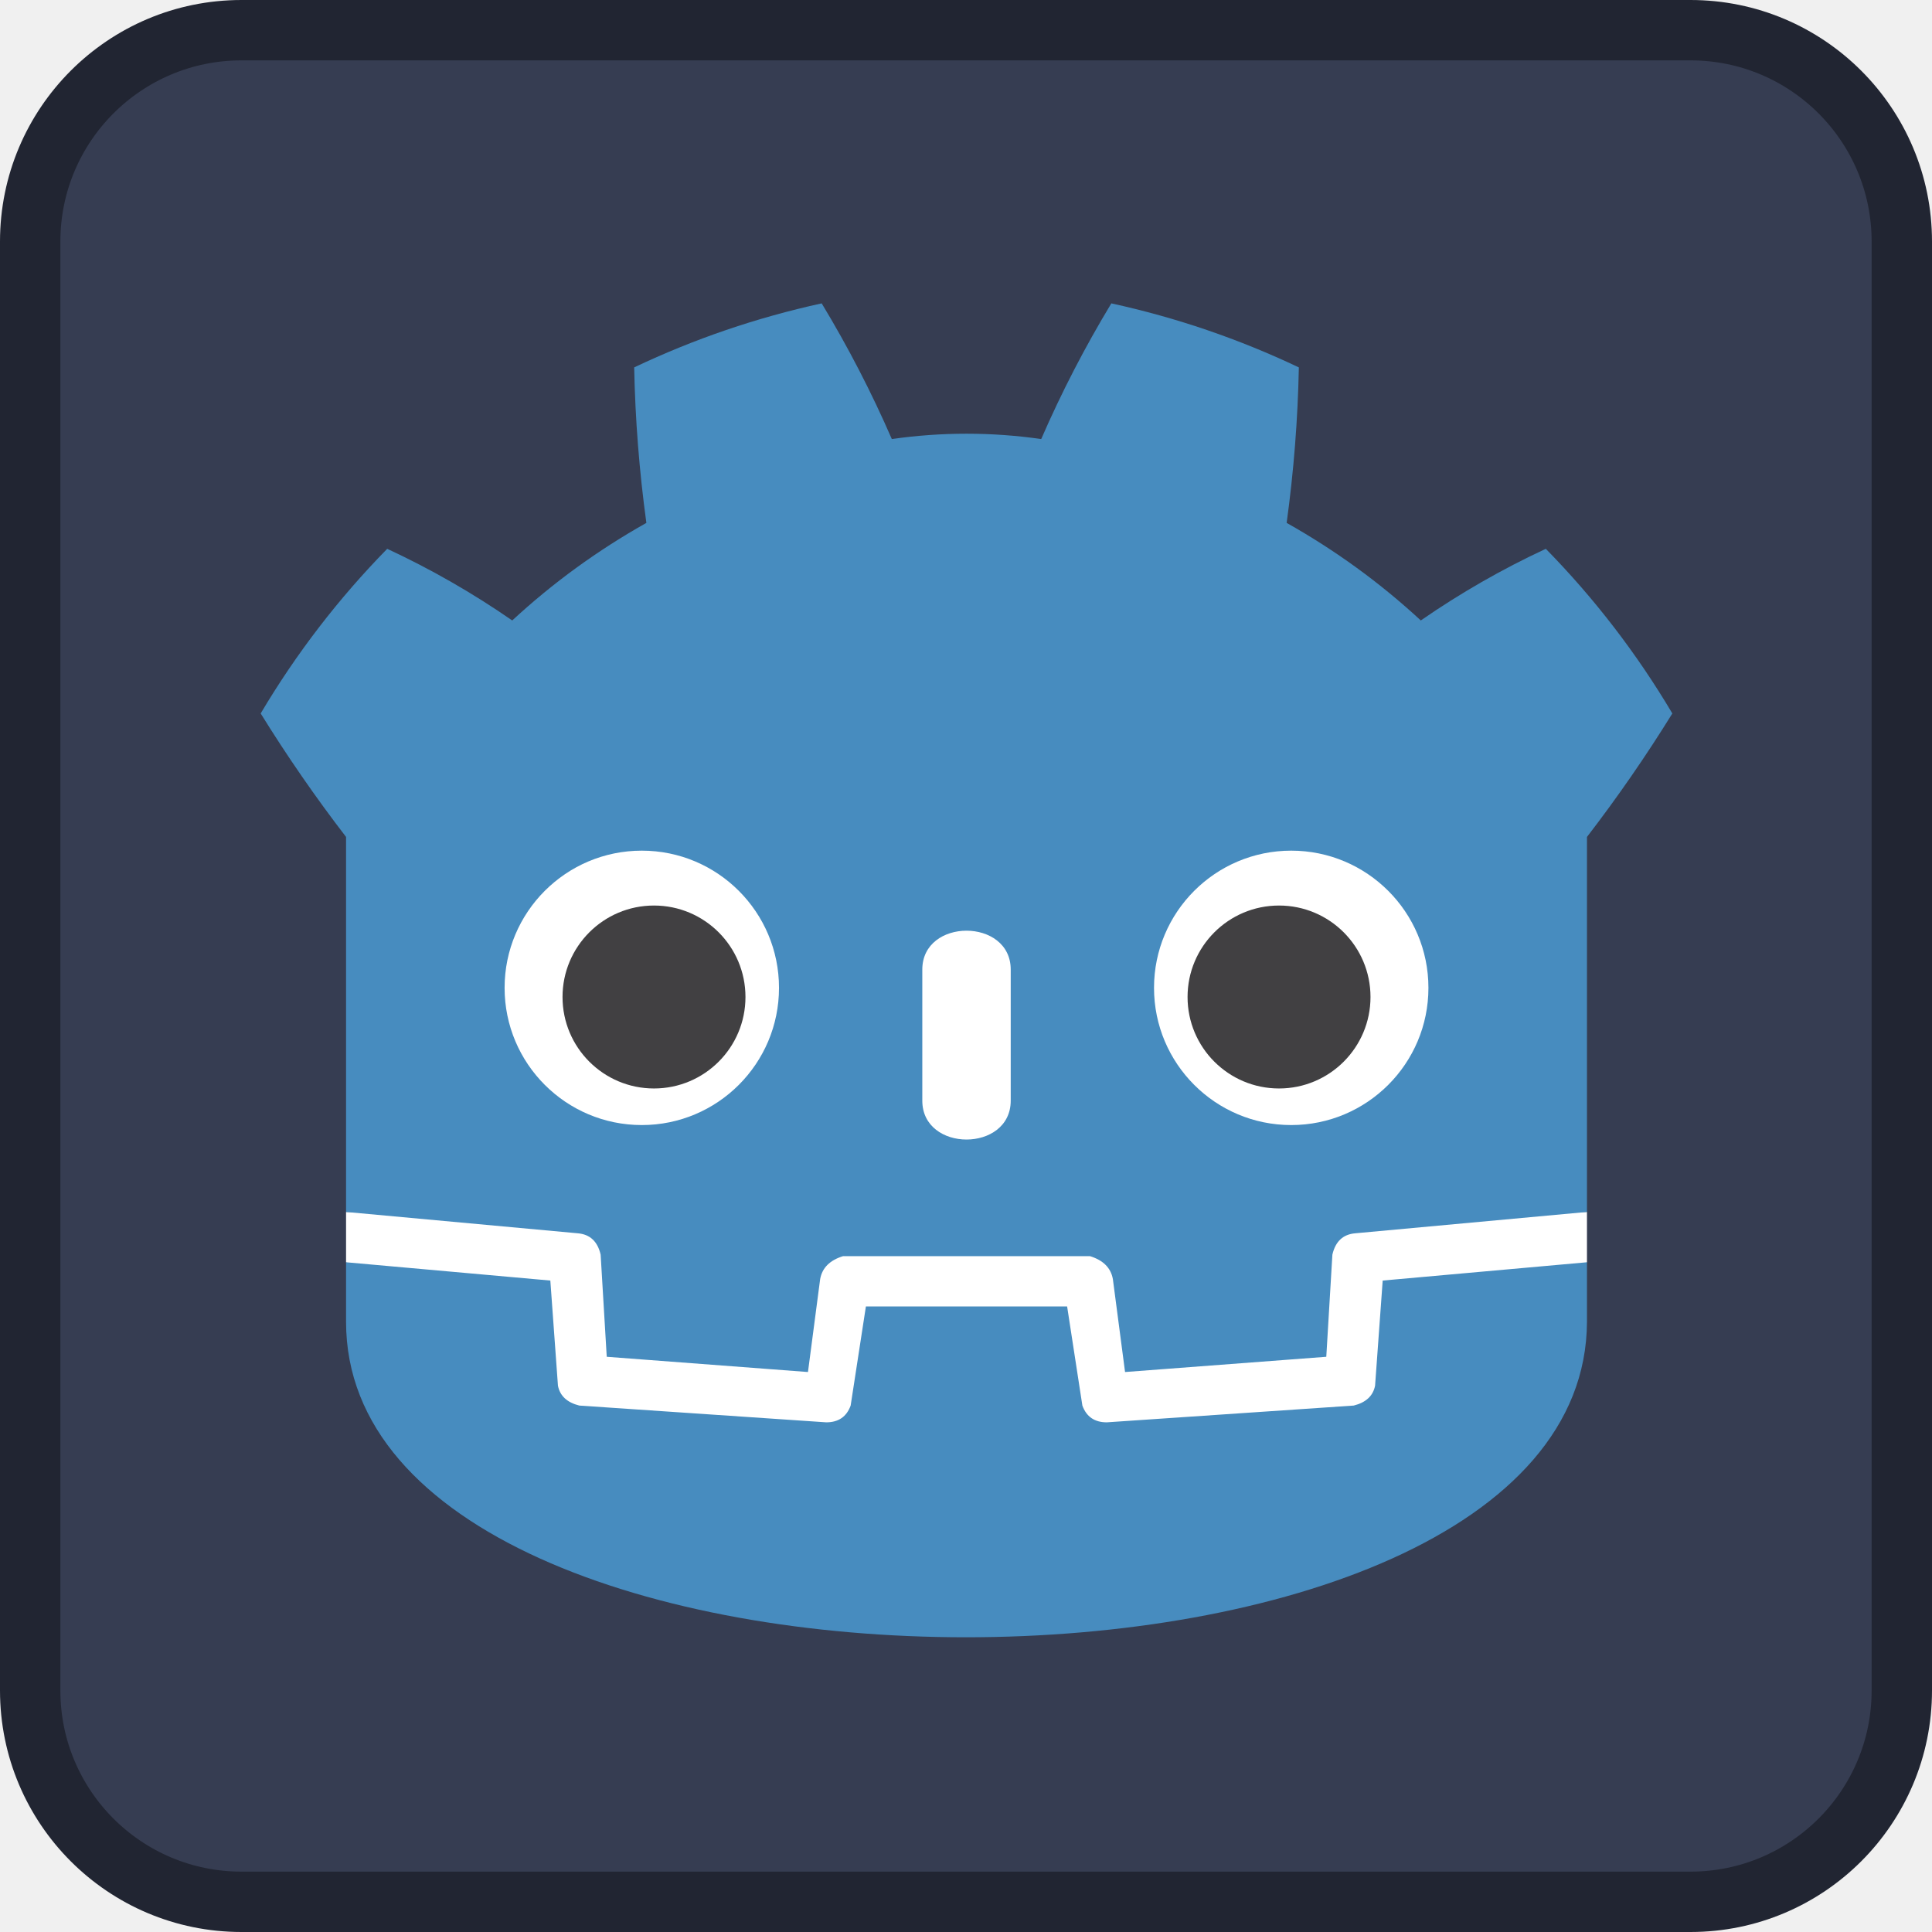
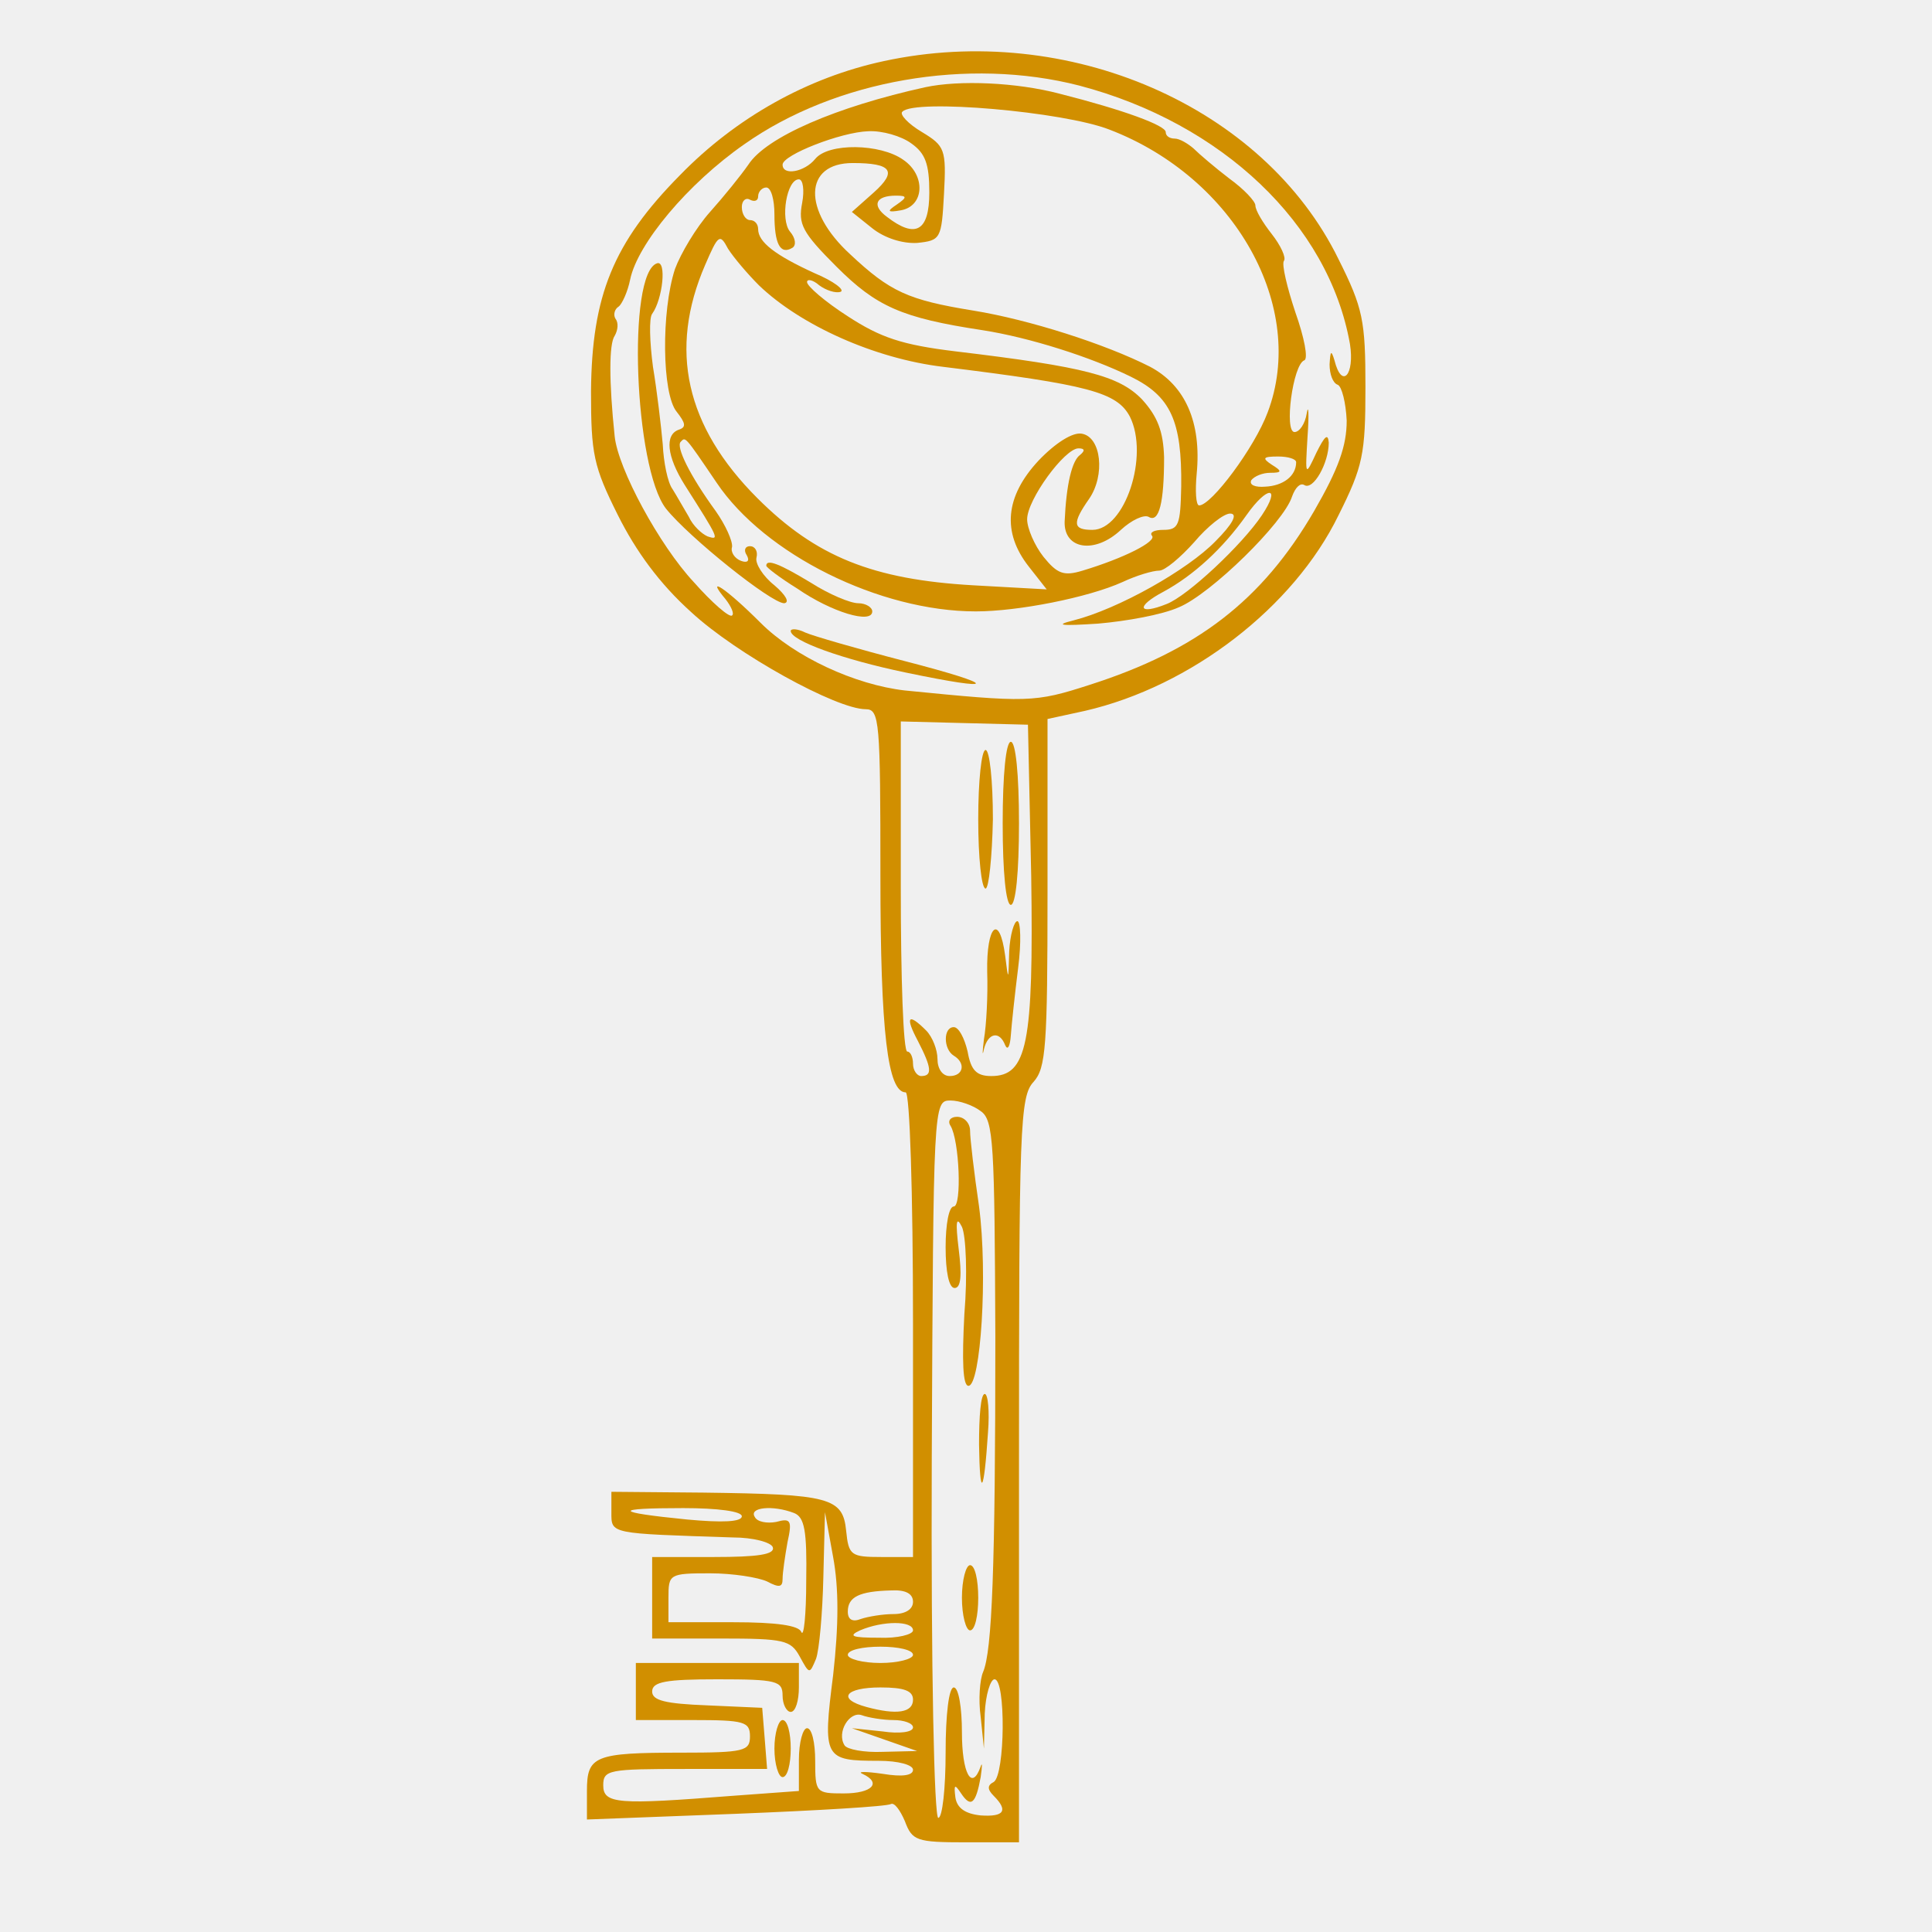
- <svg xmlns="http://www.w3.org/2000/svg" height="128" width="128">
-   <rect x="2" y="2" width="124" height="124" rx="14" fill="#363d52" stroke="#212532" stroke-width="4" />
-   <g transform="scale(.101) translate(122 122)">
-     <g fill="#fff">
-       <path d="M105 673v33q407 354 814 0v-33z" />
-       <path d="m105 673 152 14q12 1 15 14l4 67 132 10 8-61q2-11 15-15h162q13 4 15 15l8 61 132-10 4-67q3-13 15-14l152-14V427q30-39 56-81-35-59-83-108-43 20-82 47-40-37-88-64 7-51 8-102-59-28-123-42-26 43-46 89-49-7-98 0-20-46-46-89-64 14-123 42 1 51 8 102-48 27-88 64-39-27-82-47-48 49-83 108 26 42 56 81zm0 33v39c0 276 813 276 814 0v-39l-134 12-5 69q-2 10-14 13l-162 11q-12 0-16-11l-10-65H446l-10 65q-4 11-16 11l-162-11q-12-3-14-13l-5-69z" fill="#478cbf" />
-       <path d="M483 600c0 34 58 34 58 0v-86c0-34-58-34-58 0z" />
-       <circle cx="725" cy="526" r="90" />
-       <circle cx="299" cy="526" r="90" />
-     </g>
-     <g fill="#414042">
-       <circle cx="307" cy="532" r="60" />
-       <circle cx="717" cy="532" r="60" />
-     </g>
+ <svg xmlns="http://www.w3.org/2000/svg" version="1.0" width="237pt" height="237pt" viewBox="0 0 237 237" preserveAspectRatio="xMidYMid meet">
+   <g transform="translate(0,237) scale(0.1,-0.1)" fill="#d18f00" stroke="none">
+     <path d="M1084 2295 c-93 -20 -181 -69 -250 -140 -82 -83 -108 -148 -109 -265 0 -77 3 -92 33 -152 22 -44 51 -84 90 -119 55 -51 178 -119 214 -119 17 0 18 -15 18 -204 0 -193 9 -266 31 -266 5 0 9 -122 9 -285 l0 -285 -39 0 c-37 0 -40 2 -43 32 -4 41 -20 45 -175 47 l-113 1 0 -25 c0 -27 -3 -26 149 -31 25 0 47 -6 49 -12 3 -9 -19 -12 -72 -12 l-76 0 0 -50 0 -50 85 0 c77 0 85 -2 96 -22 12 -22 12 -22 20 -3 4 11 8 56 9 100 l2 80 10 -55 c7 -38 7 -83 0 -145 -13 -102 -11 -105 56 -105 24 0 42 -5 42 -11 0 -7 -13 -9 -37 -5 -21 3 -32 3 -25 0 24 -11 12 -24 -23 -24 -34 0 -35 1 -35 40 0 22 -4 40 -10 40 -5 0 -10 -17 -10 -39 l0 -38 -82 -6 c-140 -11 -158 -10 -158 13 0 19 7 20 101 20 l100 0 -3 38 -3 37 -67 3 c-52 2 -68 6 -68 17 0 12 17 15 80 15 73 0 80 -2 80 -20 0 -11 5 -20 10 -20 6 0 10 14 10 30 l0 30 -100 0 -100 0 0 -35 0 -35 70 0 c63 0 70 -2 70 -20 0 -18 -7 -20 -84 -20 -107 0 -116 -4 -116 -47 l0 -35 183 7 c100 4 185 9 190 12 4 2 11 -7 17 -21 9 -24 14 -26 75 -26 l65 0 0 457 c0 421 1 458 18 476 15 17 17 43 17 232 l0 213 46 10 c130 30 256 127 311 240 30 60 33 75 33 157 0 82 -3 97 -33 157 -92 188 -332 292 -558 243z m240 -30 c175 -46 306 -170 332 -317 6 -38 -10 -56 -19 -20 -4 13 -5 12 -6 -5 0 -12 4 -23 10 -25 5 -2 10 -22 11 -44 0 -31 -10 -59 -40 -111 -64 -110 -144 -171 -275 -213 -68 -22 -76 -22 -227 -7 -61 7 -135 41 -177 83 -42 42 -69 60 -43 29 7 -9 11 -18 8 -20 -3 -3 -24 15 -47 41 -42 45 -93 139 -97 179 -7 67 -7 113 0 123 4 7 5 16 1 21 -3 5 -1 12 4 15 4 3 11 18 14 33 9 44 71 118 140 166 112 79 275 107 411 72z m-59 -970 c3 -206 -5 -245 -49 -245 -18 0 -25 7 -29 30 -4 17 -11 30 -17 30 -13 0 -13 -27 0 -35 15 -9 12 -25 -5 -25 -9 0 -15 9 -15 21 0 11 -6 27 -14 35 -22 22 -26 17 -10 -13 17 -33 18 -43 4 -43 -5 0 -10 7 -10 15 0 8 -3 15 -7 15 -5 0 -8 91 -8 202 l0 203 78 -2 78 -2 4 -186z m-62 -288 c16 -11 17 -39 18 -277 0 -284 -4 -385 -15 -411 -4 -9 -6 -34 -3 -55 l4 -39 1 43 c1 23 7 42 12 42 14 0 13 -117 -1 -126 -8 -4 -8 -9 0 -17 18 -18 13 -26 -16 -24 -19 2 -29 9 -31 22 -2 16 -1 17 7 5 12 -18 18 -13 24 20 2 14 2 19 0 13 -11 -31 -23 -8 -23 42 0 30 -4 55 -10 55 -6 0 -10 -33 -10 -80 0 -44 -4 -80 -9 -80 -5 0 -9 181 -8 440 2 437 2 440 23 440 11 0 28 -6 37 -13z m-293 -497 c0 -7 -24 -8 -67 -4 -91 9 -92 14 -5 14 43 0 72 -4 72 -10z m64 4 c13 -5 16 -22 15 -83 0 -42 -3 -70 -6 -63 -3 8 -30 12 -84 12 l-79 0 0 30 c0 29 1 30 51 30 28 0 59 -5 70 -10 15 -8 19 -7 19 3 0 8 3 28 6 45 6 27 4 30 -14 25 -11 -2 -23 0 -26 6 -8 12 22 15 48 5z m146 -109 c0 -9 -9 -15 -24 -15 -13 0 -31 -3 -40 -6 -10 -4 -16 -1 -16 9 0 18 14 25 53 26 18 1 27 -4 27 -14z m0 -35 c0 -5 -19 -10 -42 -9 -33 0 -38 2 -23 9 28 12 65 12 65 0z m0 -30 c0 -5 -18 -10 -40 -10 -22 0 -40 5 -40 10 0 6 18 10 40 10 22 0 40 -4 40 -10z m0 -55 c0 -16 -20 -19 -57 -9 -37 10 -26 24 17 24 29 0 40 -4 40 -15z m-24 -25 c13 0 24 -4 24 -9 0 -6 -17 -8 -37 -5 l-38 4 40 -14 40 -14 -42 -1 c-23 -1 -44 3 -47 8 -10 16 6 42 21 37 8 -3 26 -6 39 -6z" />
+     <path d="M1135 2263 c-109 -24 -195 -61 -217 -95 -9 -13 -30 -39 -47 -58 -17 -19 -36 -51 -43 -70 -17 -52 -16 -153 2 -175 11 -14 12 -19 3 -22 -18 -6 -15 -33 7 -68 42 -66 43 -68 28 -63 -7 3 -18 13 -23 24 -6 10 -15 26 -20 34 -6 8 -11 33 -12 55 -2 22 -7 65 -12 95 -4 30 -5 60 -1 65 13 18 18 66 6 62 -37 -12 -28 -251 11 -301 28 -35 129 -116 145 -116 7 1 2 10 -12 22 -14 11 -24 27 -22 34 2 8 -2 14 -8 14 -6 0 -8 -5 -4 -11 4 -7 1 -10 -7 -7 -8 3 -13 11 -11 17 1 7 -8 27 -20 44 -32 44 -49 79 -43 85 6 6 4 9 44 -50 59 -88 200 -158 318 -158 52 0 138 17 180 36 17 8 37 14 45 14 7 0 26 16 43 35 16 19 36 35 44 35 10 0 3 -13 -18 -34 -34 -35 -119 -83 -174 -97 -24 -6 -16 -7 30 -4 35 3 79 11 99 20 39 16 129 104 139 136 4 11 10 17 15 14 11 -7 30 27 30 52 -1 12 -5 8 -15 -12 -14 -30 -14 -30 -11 20 2 28 1 40 -1 28 -2 -13 -9 -23 -15 -23 -13 0 -2 83 12 88 5 2 0 28 -11 59 -10 30 -17 59 -14 63 3 4 -4 19 -15 33 -11 14 -20 29 -20 35 0 5 -14 20 -32 33 -17 13 -37 30 -44 37 -7 6 -17 12 -23 12 -6 0 -11 3 -11 8 0 8 -51 27 -130 47 -53 14 -123 17 -165 8z m226 -52 c154 -59 243 -218 194 -347 -16 -43 -69 -114 -84 -114 -4 0 -5 18 -3 39 6 63 -14 108 -57 131 -55 28 -149 58 -217 69 -80 13 -102 23 -151 69 -59 54 -57 112 3 112 48 0 55 -10 26 -36 l-27 -24 25 -20 c15 -12 37 -19 55 -18 29 3 30 5 33 60 3 55 1 59 -27 76 -17 10 -28 22 -24 25 15 16 198 0 254 -22z m-243 -17 c17 -12 22 -25 22 -60 0 -48 -17 -57 -52 -30 -19 14 -14 26 11 26 14 0 14 -2 1 -11 -12 -8 -12 -10 5 -7 29 5 31 43 3 62 -28 20 -92 21 -108 1 -13 -16 -40 -21 -40 -7 0 12 72 40 105 41 17 1 41 -6 53 -15z m-134 -73 c-5 -26 0 -36 42 -78 49 -49 80 -63 179 -78 58 -9 133 -33 182 -57 49 -24 63 -54 62 -135 -1 -47 -3 -53 -22 -53 -11 0 -17 -3 -14 -7 7 -7 -35 -28 -85 -43 -23 -7 -31 -4 -48 17 -11 14 -20 35 -20 46 0 24 46 87 63 87 8 0 8 -3 2 -8 -10 -7 -17 -36 -19 -82 -1 -34 37 -40 69 -10 13 12 28 19 34 16 13 -8 19 18 19 73 -1 32 -8 50 -27 71 -28 29 -70 40 -229 59 -66 8 -92 17 -132 43 -28 18 -50 37 -50 42 0 4 7 3 15 -4 8 -6 20 -10 26 -8 6 2 -8 13 -32 23 -48 22 -69 38 -69 54 0 6 -4 11 -10 11 -5 0 -10 7 -10 16 0 8 5 12 10 9 6 -3 10 -1 10 4 0 6 5 11 10 11 6 0 10 -15 10 -33 0 -36 7 -50 22 -41 5 3 4 12 -3 20 -12 15 -4 64 11 64 5 0 7 -13 4 -29z m-53 -101 c51 -49 142 -90 226 -100 178 -22 213 -31 229 -61 24 -48 -6 -139 -46 -139 -24 0 -25 8 -4 38 20 29 15 76 -9 80 -11 2 -32 -11 -53 -33 -41 -44 -45 -88 -12 -130 l22 -28 -90 5 c-123 7 -193 35 -265 107 -88 88 -109 182 -64 286 16 37 18 39 28 20 7 -11 24 -31 38 -45z m659 -217 c0 -17 -16 -29 -38 -30 -12 -1 -20 2 -17 8 4 5 14 9 23 9 15 0 15 2 2 10 -12 8 -11 10 8 10 12 0 22 -3 22 -7z m-42 -65 c-24 -36 -91 -99 -117 -109 -35 -14 -38 -3 -4 15 37 20 73 53 102 94 26 37 43 36 19 0z" />
+     <path d="M940 1676 c0 -2 17 -15 38 -28 42 -29 92 -44 92 -28 0 5 -8 10 -17 10 -10 0 -36 11 -58 25 -38 23 -55 30 -55 21z" />
+     <path d="M970 1596 c0 -12 64 -35 141 -51 115 -24 115 -16 -1 14 -58 15 -113 31 -122 35 -10 5 -18 5 -18 2z" />
+     <path d="M1230 1360 c0 -60 4 -100 10 -100 6 0 10 40 10 100 0 60 -4 100 -10 100 -6 0 -10 -40 -10 -100z" />
+     <path d="M1200 1365 c0 -47 4 -85 9 -85 4 0 8 38 9 85 0 47 -4 85 -9 85 -5 0 -9 -38 -9 -85z" />
+     <path d="M1238 1203 c-1 -37 -1 -37 -5 -5 -7 52 -23 37 -22 -20 1 -29 -1 -66 -4 -83 -2 -16 -2 -22 0 -12 5 20 19 23 26 5 3 -7 6 -2 7 12 1 14 5 51 9 83 4 31 3 57 -1 57 -4 0 -9 -17 -10 -37z" />
+     <path d="M1166 989 c11 -18 14 -99 4 -99 -6 0 -10 -22 -10 -50 0 -30 4 -50 11 -50 8 0 9 16 5 48 -4 33 -3 41 4 27 5 -11 7 -59 3 -107 -3 -57 -2 -88 5 -88 15 0 24 137 13 220 -6 41 -11 83 -11 93 0 9 -7 17 -16 17 -8 0 -12 -5 -8 -11z" />
+     <path d="M1201 598 c1 -68 6 -61 11 15 2 26 0 47 -4 47 -5 0 -7 -28 -7 -62z" />
+     <path d="M1180 410 c0 -22 5 -40 10 -40 6 0 10 18 10 40 0 22 -4 40 -10 40 -5 0 -10 -18 -10 -40z" />
+     <path d="M950 225 c0 -19 5 -35 10 -35 6 0 10 16 10 35 0 19 -4 35 -10 35 -5 0 -10 -16 -10 -35z" />
  </g>
</svg>
